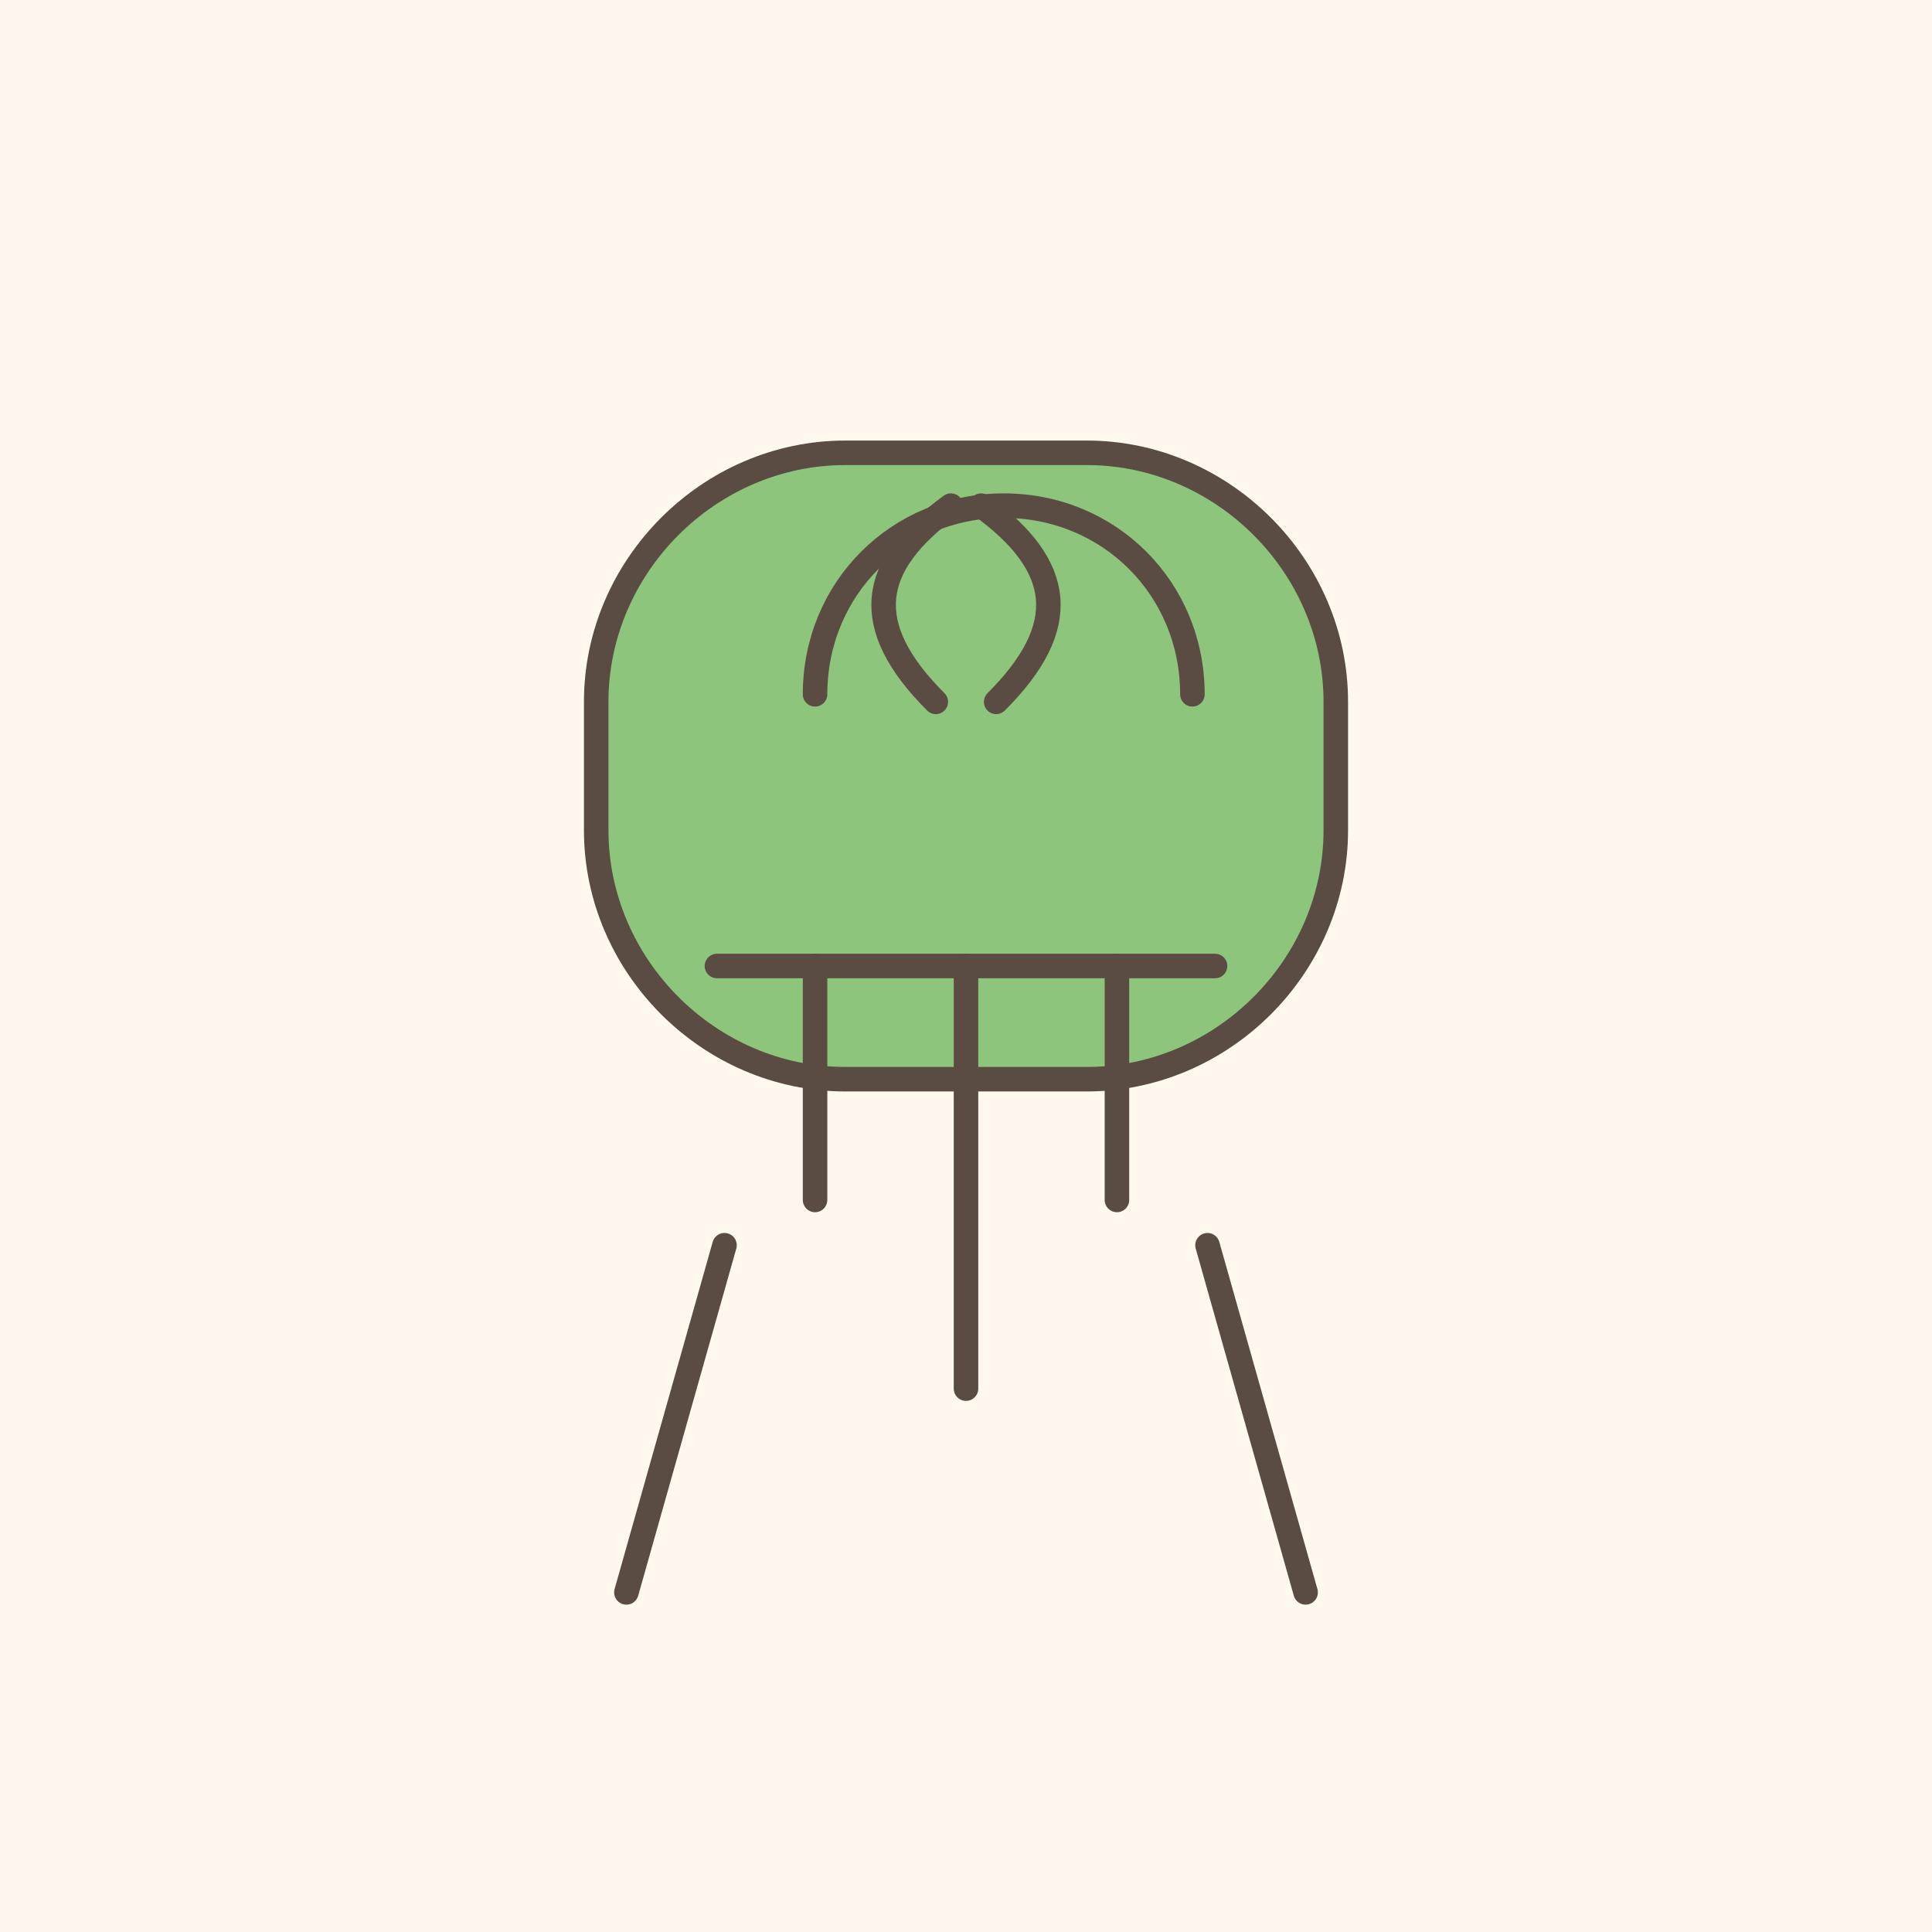
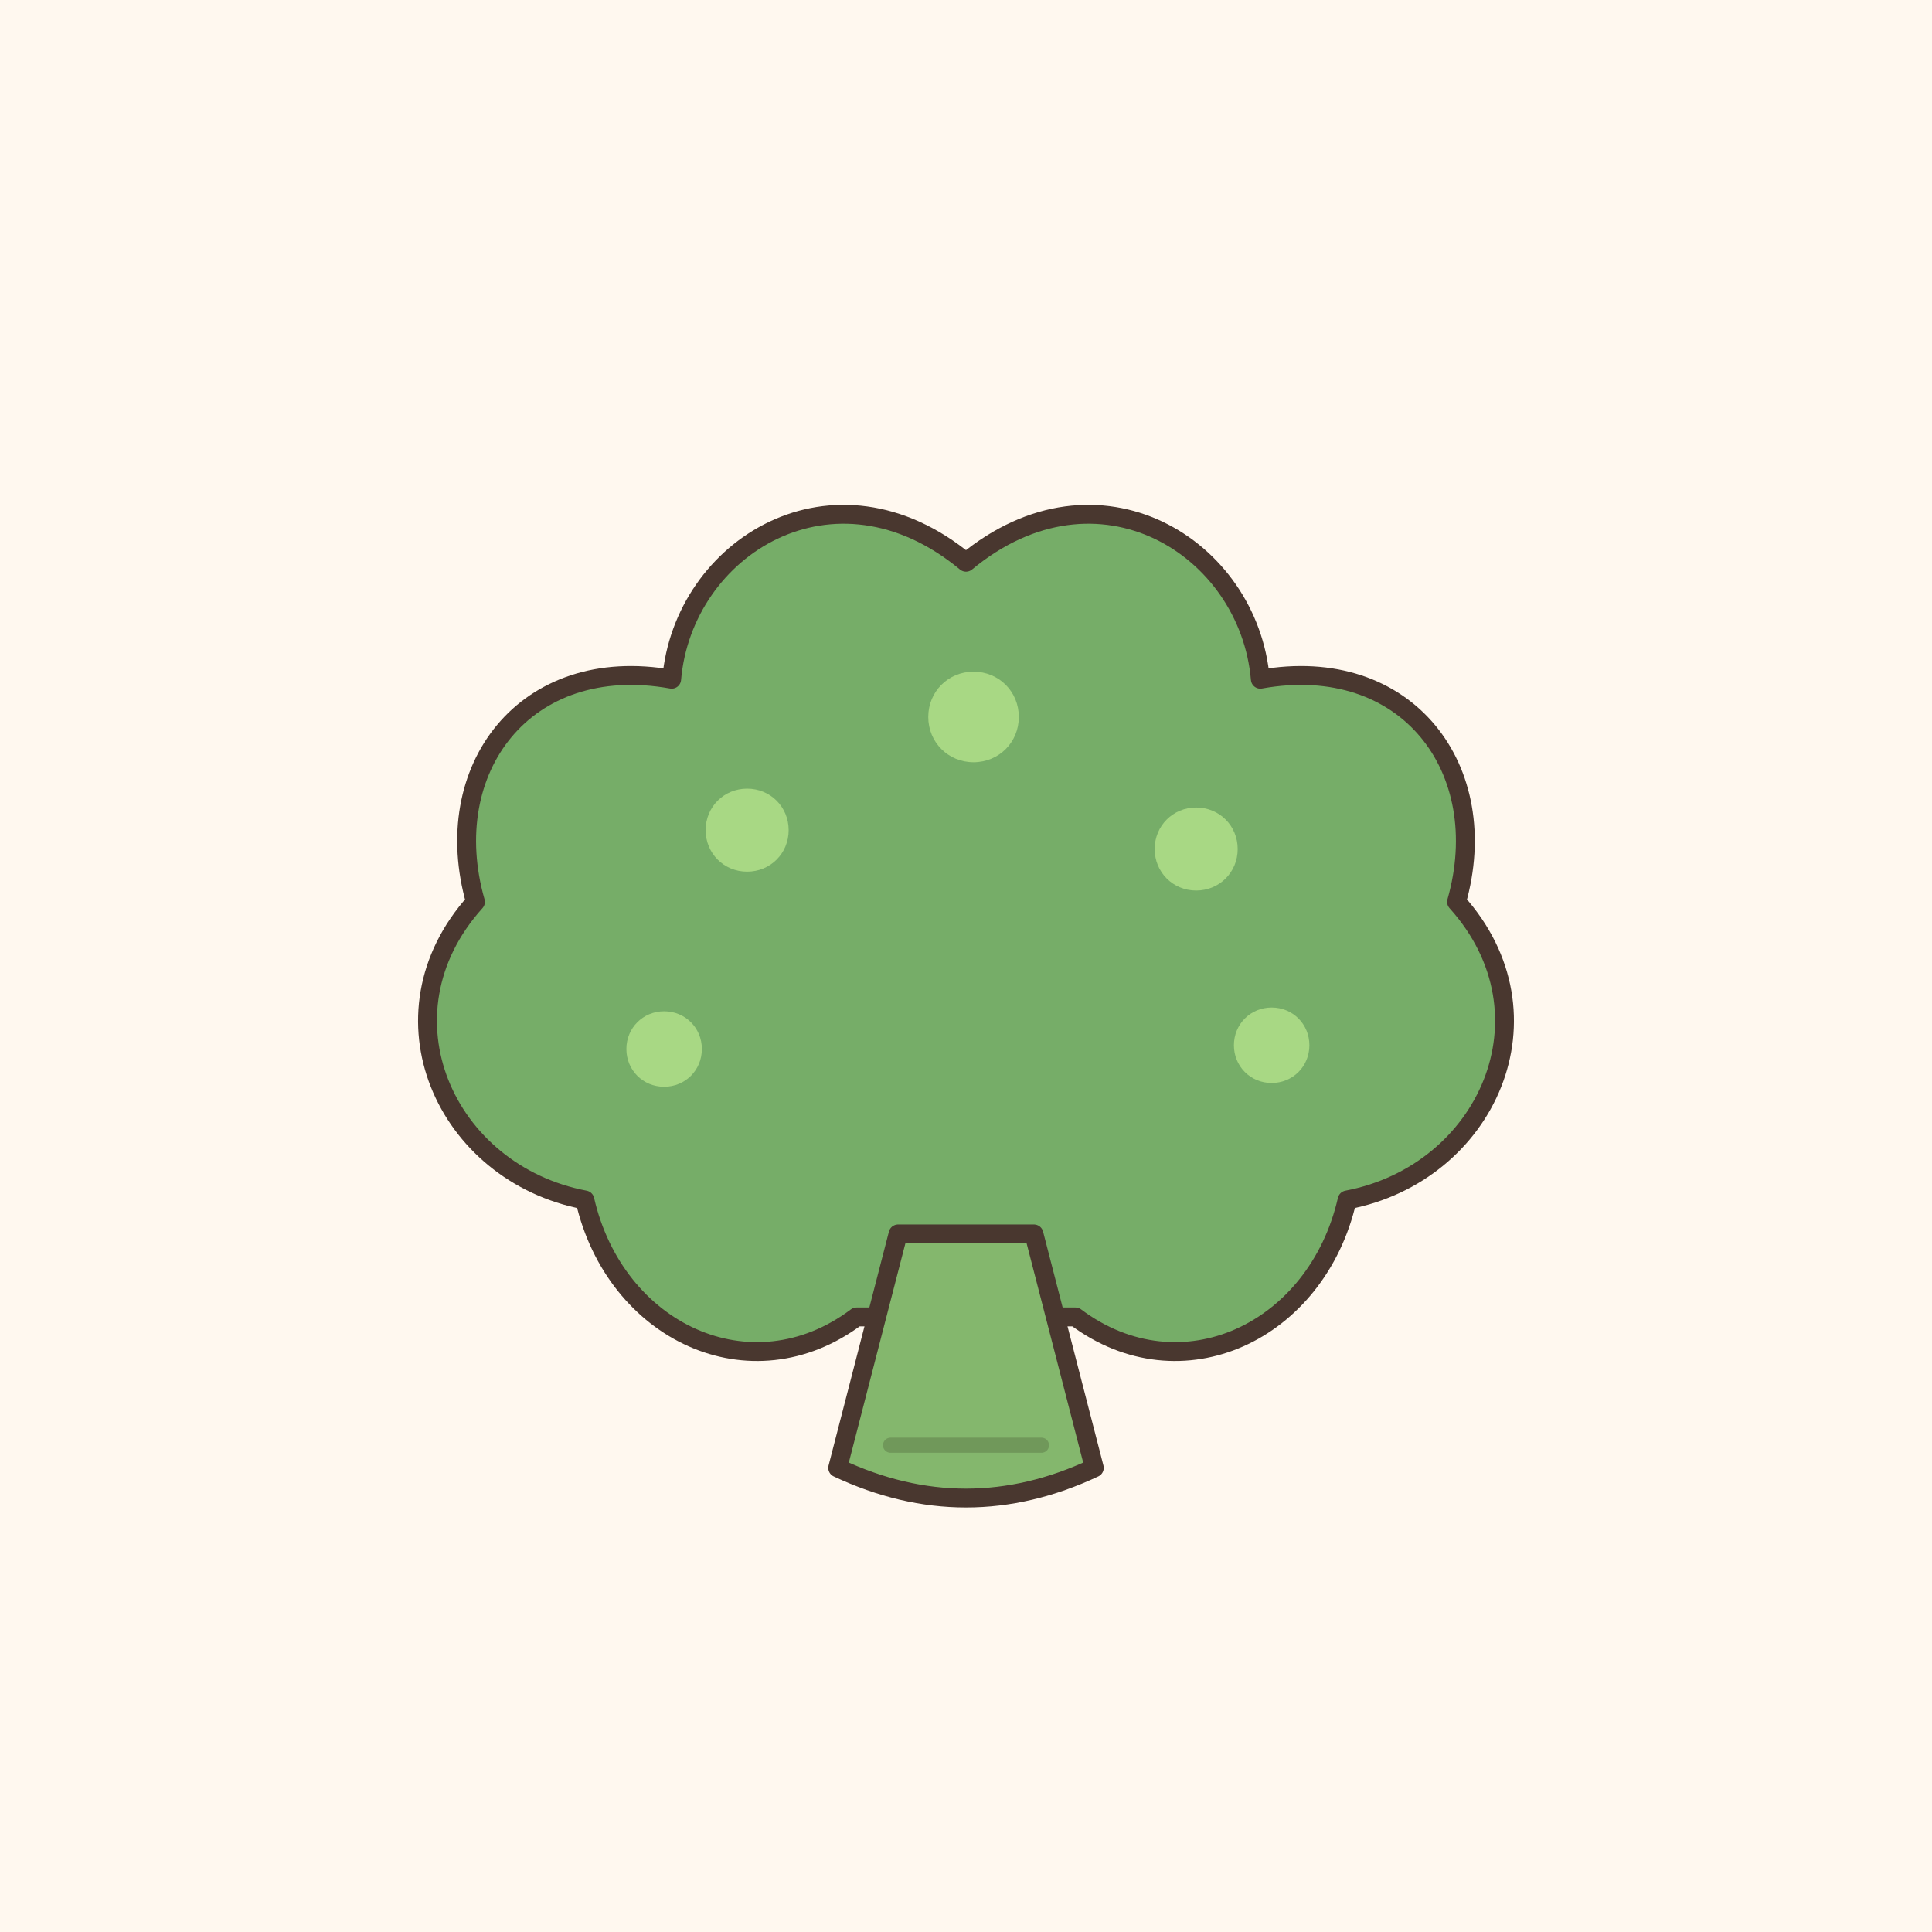
<svg xmlns="http://www.w3.org/2000/svg" width="512" height="512" viewBox="0 0 512 512">
  <rect width="512" height="512" fill="#FFF8EF" />
-   <g fill="none" stroke="#58483F" stroke-width="6.5" stroke-linecap="round" stroke-linejoin="round" opacity="0.98">
-     <path d="M158 186c0-36 30-66 66-66h64c36 0 66 30 66 66v34c0 36-30 66-66 66h-64c-36 0-66-30-66-66v-34Z" fill="#8CC47A" />
-     <path d="M216 184c0-28 22-50 50-50s50 22 50 50" />
-     <path d="M190 256h132" />
-     <path d="M216 256v62" />
-     <path d="M296 256v62" />
-     <path d="M256 256v112" />
-     <path d="M192 330l-26 92" />
-     <path d="M320 330l26 92" />
-     <path d="M248 186c-20-20-18-36 4-52" />
-     <path d="M264 186c20-20 18-36-4-52" />
+   <g>
+     <path d="M256 149 C221 120 181 145 178 180 C139 173 116 204 126 239 C99 269 118 311 155 318 C163 353 199 370 227 349 L285 349 C313 370 349 353 357 318 C394 311 413 269 386 239 C396 204 373 173 334 180 C331 145 291 120 256 149 Z" fill="#76AD68" stroke="#49372F" stroke-width="5" stroke-linecap="round" stroke-linejoin="round" />
+     <path d="M238 327 L274 327 L290 389 Q256 405 222 389 Z" fill="#84B76D" stroke="#49372F" stroke-width="5" stroke-linecap="round" stroke-linejoin="round" />
+     <path d="M187 220 C187 213.84 191.84 209 198 209 C204.16 209 209 213.84 209 220 C209 226.16 204.16 231 198 231 C191.84 231 187 226.16 187 220 Z" fill="#A8D884" stroke="none" stroke-width="4" stroke-linecap="round" stroke-linejoin="round" />
+     <path d="M246 190 C246 183.28 251.28 178 258 178 C264.72 178 270 183.28 270 190 C270 196.72 264.72 202 258 202 C251.28 202 246 196.72 246 190 Z" fill="#A8D884" stroke="none" stroke-width="4" stroke-linecap="round" stroke-linejoin="round" />
+     <path d="M306 225 C306 218.84 310.84 214 317 214 C323.16 214 328 218.84 328 225 C328 231.16 323.16 236 317 236 C310.84 236 306 231.16 306 225 Z" fill="#A8D884" stroke="none" stroke-width="4" stroke-linecap="round" stroke-linejoin="round" />
+     <path d="M166 278 C166 272.4 170.4 268 176 268 C181.6 268 186 272.4 186 278 C186 283.6 181.6 288 176 288 C170.4 288 166 283.6 166 278 Z" fill="#A8D884" stroke="none" stroke-width="4" stroke-linecap="round" stroke-linejoin="round" />
+     <path d="M327 277 C327 271.4 331.4 267 337 267 C342.6 267 347 271.4 347 277 C347 282.6 342.6 287 337 287 C331.4 287 327 282.6 327 277 Z" fill="#A8D884" stroke="none" stroke-width="4" stroke-linecap="round" stroke-linejoin="round" />
+     <path d="M236 383 H276" fill="none" stroke="#70985A" stroke-width="4" stroke-linecap="round" stroke-linejoin="round" />
  </g>
</svg>
